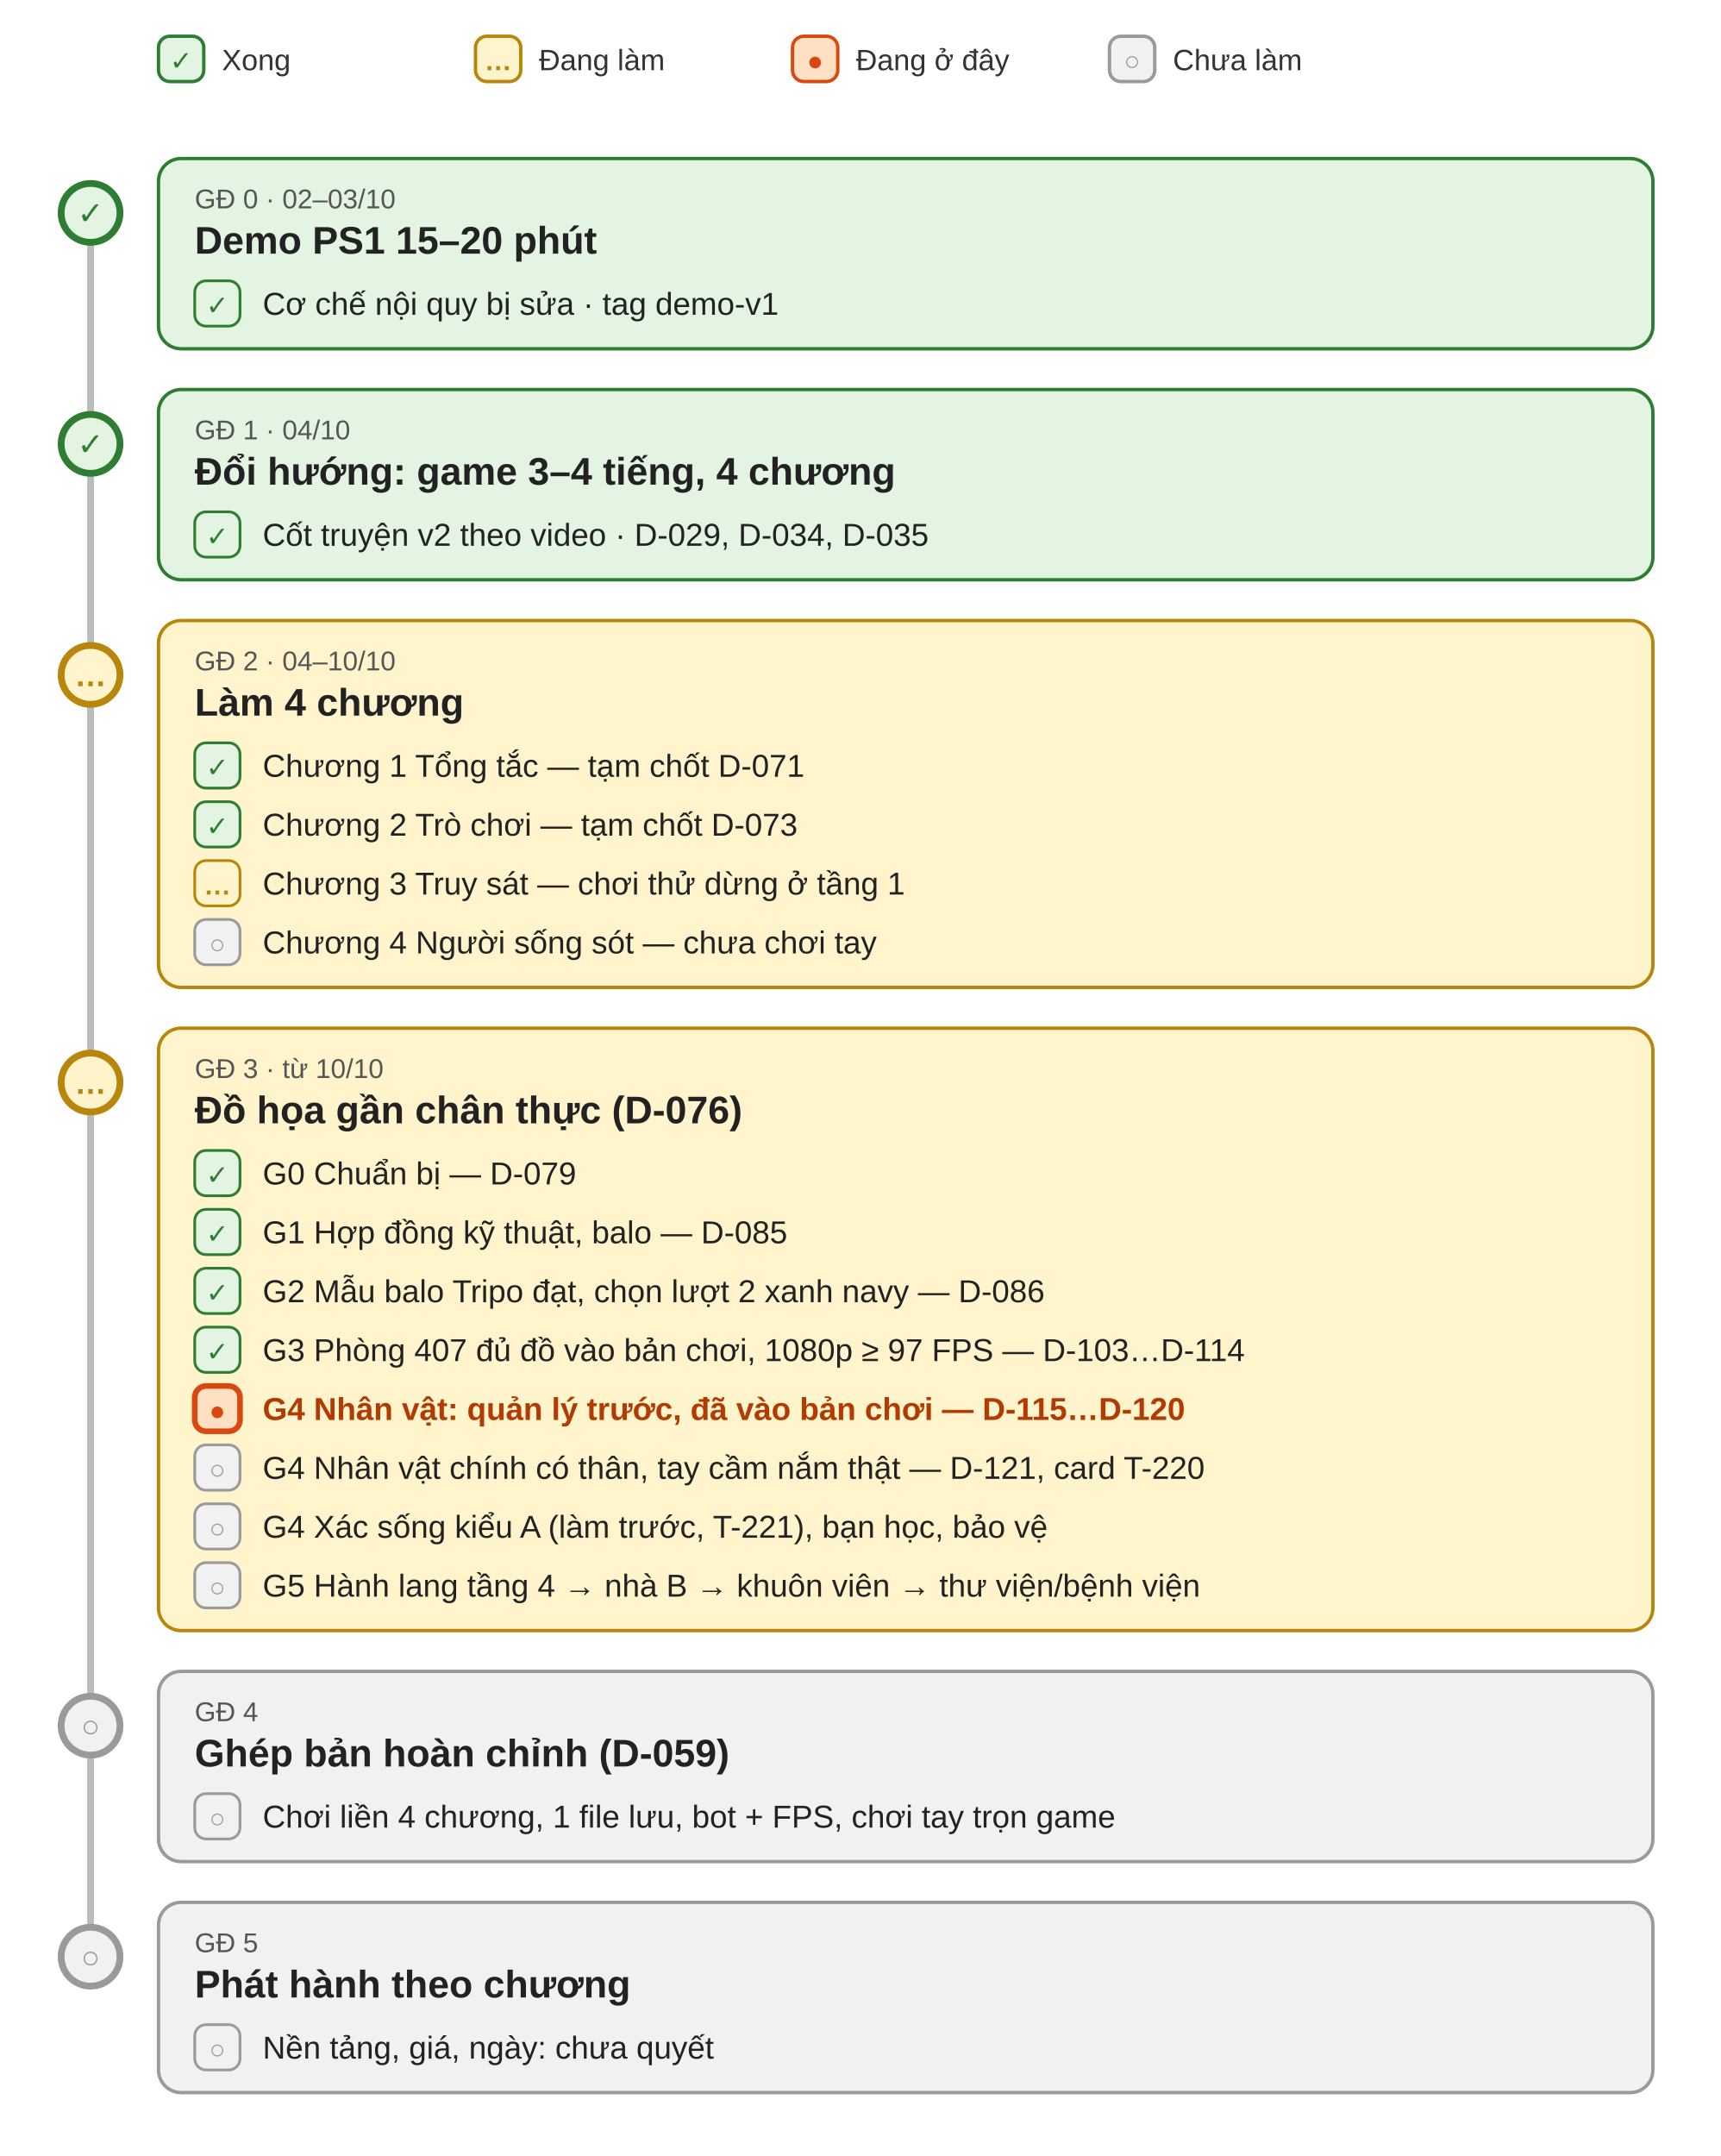
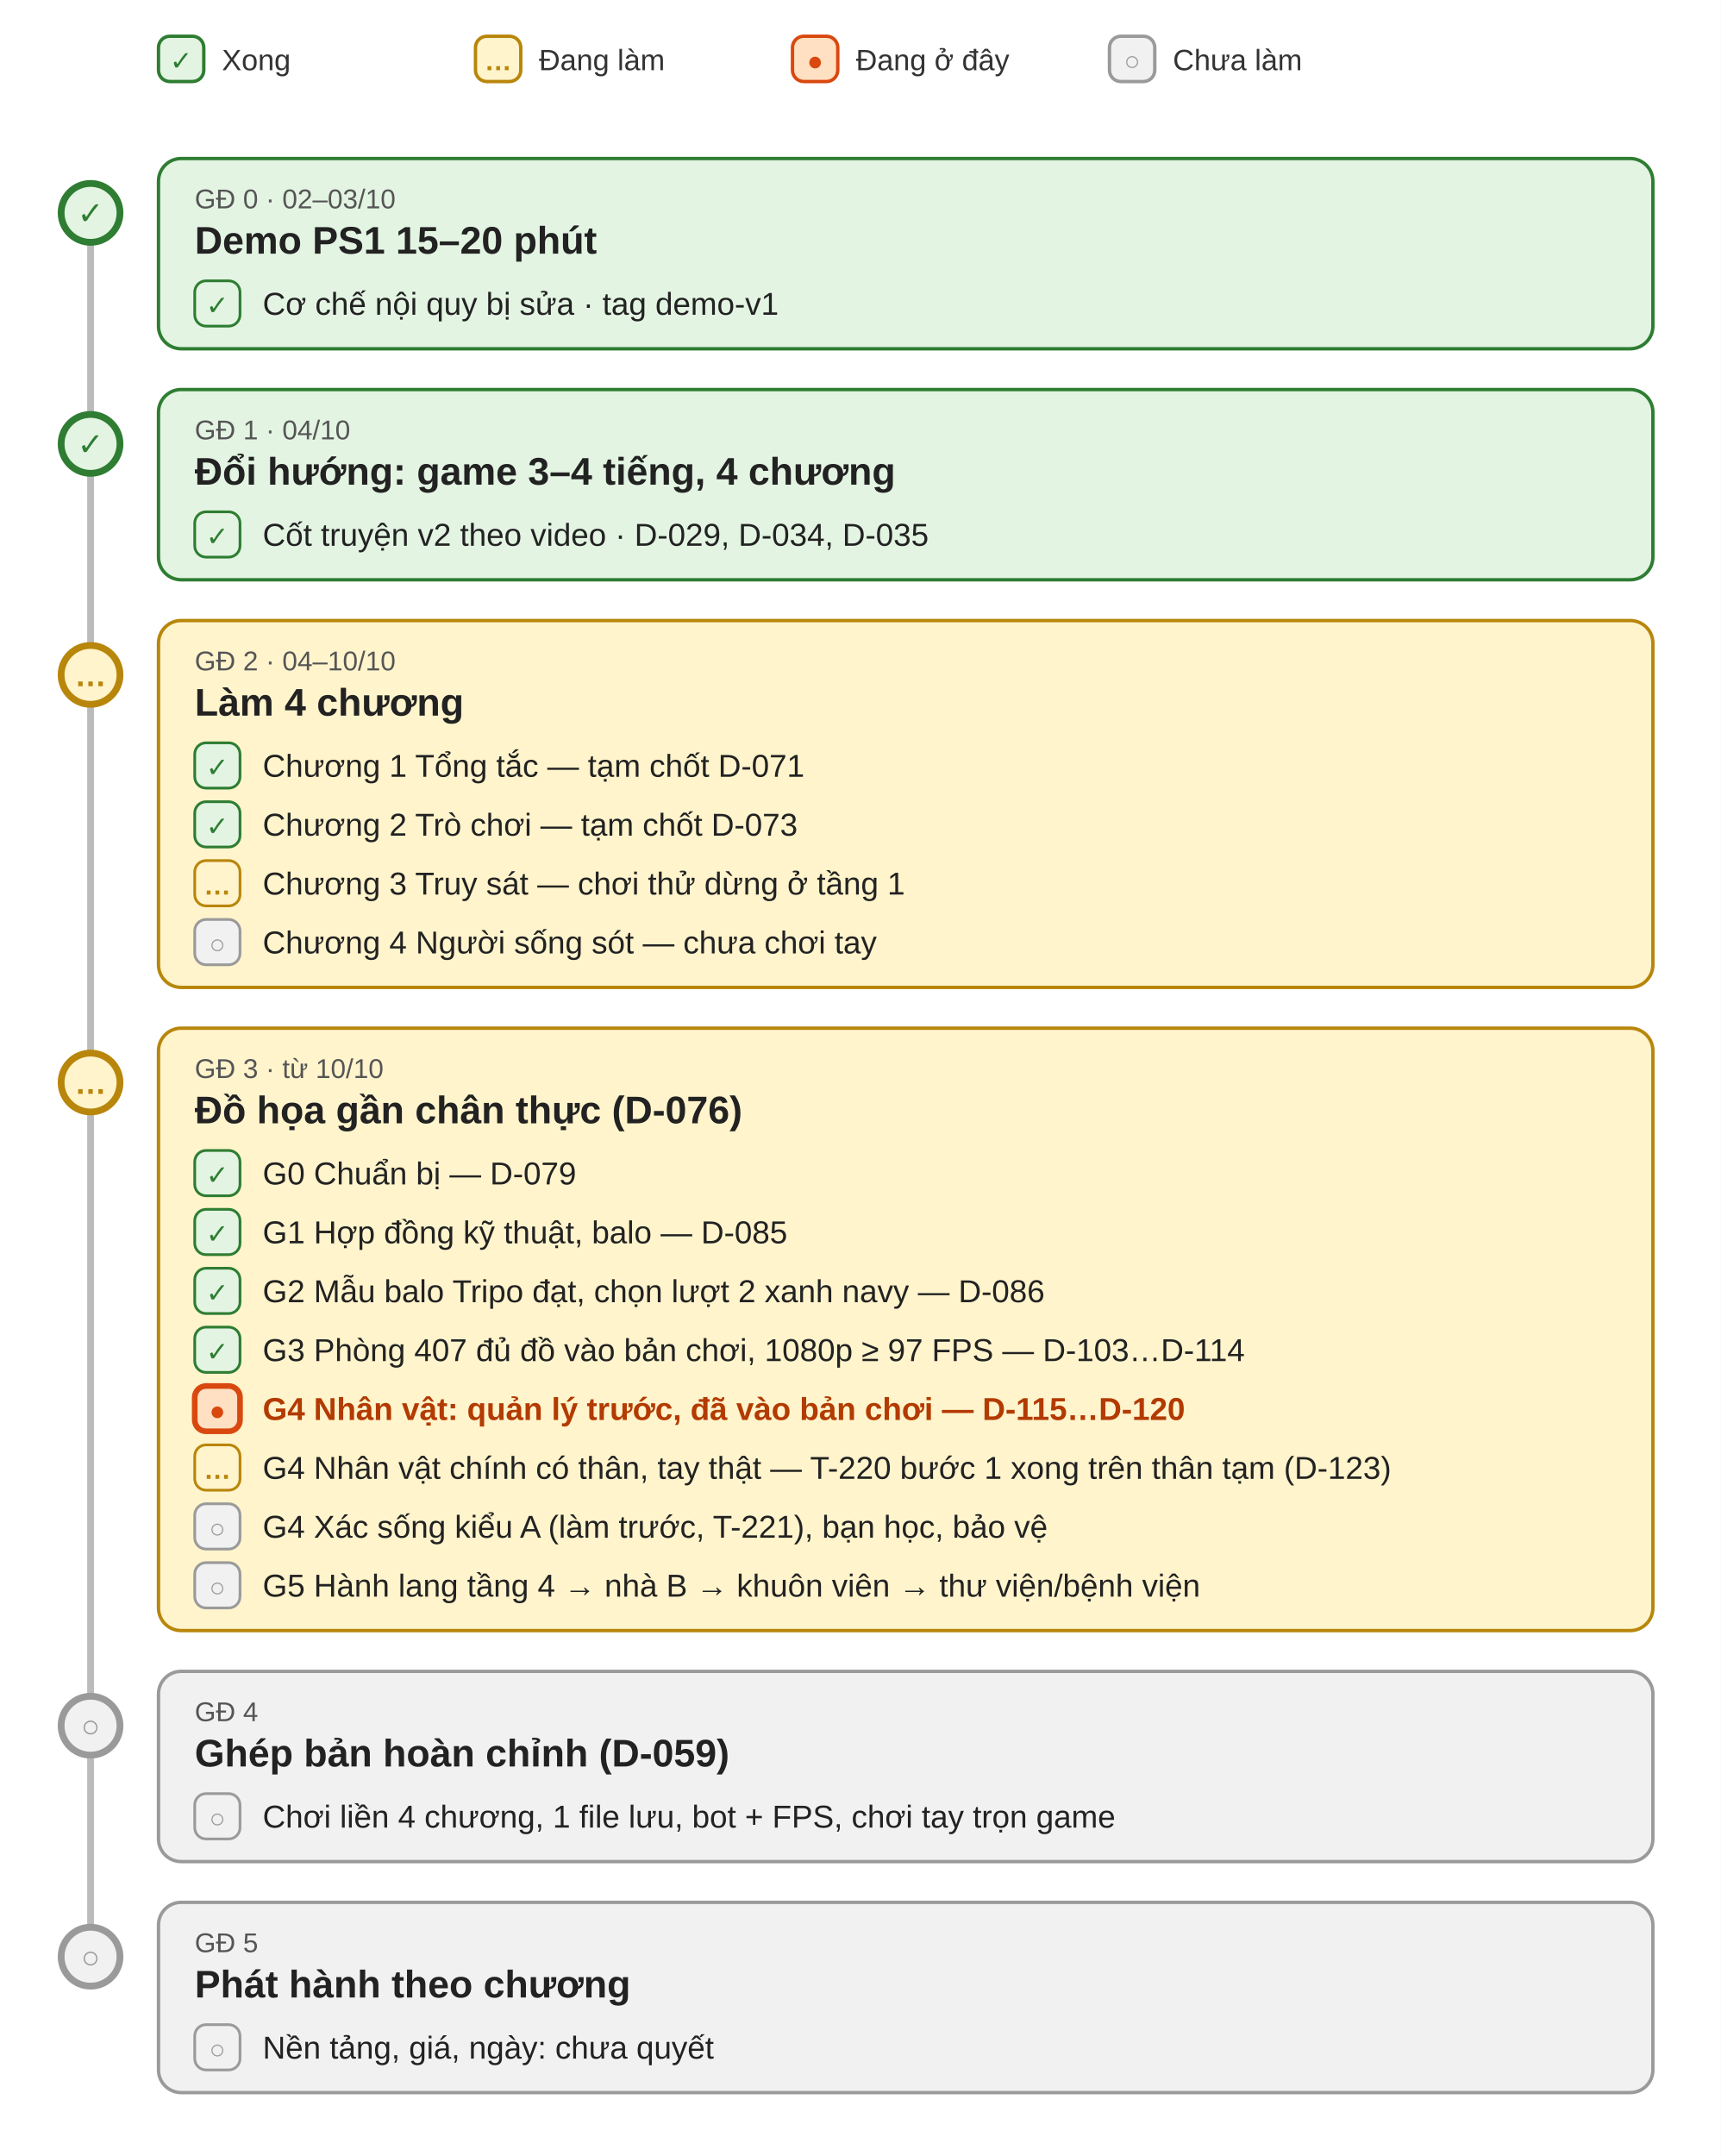
<svg xmlns="http://www.w3.org/2000/svg" width="760" height="952" viewBox="0 0 760 952">
  <rect width="760" height="952" fill="#ffffff" />
  <rect x="70" y="16" width="20" height="20" rx="5" fill="#e3f4e3" stroke="#2e7d32" stroke-width="1.5" />
  <text x="80" y="31" text-anchor="middle" font-family="Segoe UI, Arial, sans-serif" font-size="12" font-weight="700" fill="#2e7d32">✓</text>
  <text x="98" y="31" font-family="Segoe UI, Arial, sans-serif" font-size="13" fill="#333">Xong</text>
  <rect x="210" y="16" width="20" height="20" rx="5" fill="#fff4cc" stroke="#b8860b" stroke-width="1.5" />
  <text x="220" y="31" text-anchor="middle" font-family="Segoe UI, Arial, sans-serif" font-size="12" font-weight="700" fill="#b8860b">…</text>
  <text x="238" y="31" font-family="Segoe UI, Arial, sans-serif" font-size="13" fill="#333">Đang làm</text>
  <rect x="350" y="16" width="20" height="20" rx="5" fill="#ffe0c2" stroke="#d9480f" stroke-width="1.5" />
  <text x="360" y="31" text-anchor="middle" font-family="Segoe UI, Arial, sans-serif" font-size="12" font-weight="700" fill="#d9480f">●</text>
  <text x="378" y="31" font-family="Segoe UI, Arial, sans-serif" font-size="13" fill="#333">Đang ở đây</text>
  <rect x="490" y="16" width="20" height="20" rx="5" fill="#f1f1f1" stroke="#9a9a9a" stroke-width="1.5" />
  <text x="500" y="31" text-anchor="middle" font-family="Segoe UI, Arial, sans-serif" font-size="12" font-weight="700" fill="#9a9a9a">○</text>
  <text x="518" y="31" font-family="Segoe UI, Arial, sans-serif" font-size="13" fill="#333">Chưa làm</text>
  <line x1="40" y1="94" x2="40" y2="196" stroke="#bbb" stroke-width="3" />
  <circle cx="40" cy="94" r="13" fill="#e3f4e3" stroke="#2e7d32" stroke-width="3" />
  <text x="40" y="99" text-anchor="middle" font-family="Segoe UI, Arial, sans-serif" font-size="14" font-weight="700" fill="#2e7d32">✓</text>
  <rect x="70" y="70" width="660" height="84" rx="10" fill="#e3f4e3" stroke="#2e7d32" stroke-width="1.5" />
  <text x="86" y="92" font-family="Segoe UI, Arial, sans-serif" font-size="12" fill="#555">GĐ 0 · 02–03/10</text>
  <text x="86" y="112" font-family="Segoe UI, Arial, sans-serif" font-size="17" font-weight="700" fill="#222">Demo PS1 15–20 phút</text>
  <rect x="86" y="124" width="20" height="20" rx="5" fill="#e3f4e3" stroke="#2e7d32" stroke-width="1.2" />
  <text x="96" y="139" text-anchor="middle" font-family="Segoe UI, Arial, sans-serif" font-size="12" font-weight="700" fill="#2e7d32">✓</text>
  <text x="116" y="139" font-family="Segoe UI, Arial, sans-serif" font-size="14" font-weight="400" fill="#222">Cơ chế nội quy bị sửa · tag demo-v1</text>
  <line x1="40" y1="196" x2="40" y2="298" stroke="#bbb" stroke-width="3" />
  <circle cx="40" cy="196" r="13" fill="#e3f4e3" stroke="#2e7d32" stroke-width="3" />
  <text x="40" y="201" text-anchor="middle" font-family="Segoe UI, Arial, sans-serif" font-size="14" font-weight="700" fill="#2e7d32">✓</text>
  <rect x="70" y="172" width="660" height="84" rx="10" fill="#e3f4e3" stroke="#2e7d32" stroke-width="1.5" />
  <text x="86" y="194" font-family="Segoe UI, Arial, sans-serif" font-size="12" fill="#555">GĐ 1 · 04/10</text>
  <text x="86" y="214" font-family="Segoe UI, Arial, sans-serif" font-size="17" font-weight="700" fill="#222">Đổi hướng: game 3–4 tiếng, 4 chương</text>
  <rect x="86" y="226" width="20" height="20" rx="5" fill="#e3f4e3" stroke="#2e7d32" stroke-width="1.2" />
  <text x="96" y="241" text-anchor="middle" font-family="Segoe UI, Arial, sans-serif" font-size="12" font-weight="700" fill="#2e7d32">✓</text>
  <text x="116" y="241" font-family="Segoe UI, Arial, sans-serif" font-size="14" font-weight="400" fill="#222">Cốt truyện v2 theo video · D-029, D-034, D-035</text>
  <line x1="40" y1="298" x2="40" y2="478" stroke="#bbb" stroke-width="3" />
  <circle cx="40" cy="298" r="13" fill="#fff4cc" stroke="#b8860b" stroke-width="3" />
  <text x="40" y="303" text-anchor="middle" font-family="Segoe UI, Arial, sans-serif" font-size="14" font-weight="700" fill="#b8860b">…</text>
  <rect x="70" y="274" width="660" height="162" rx="10" fill="#fff4cc" stroke="#b8860b" stroke-width="1.5" />
  <text x="86" y="296" font-family="Segoe UI, Arial, sans-serif" font-size="12" fill="#555">GĐ 2 · 04–10/10</text>
  <text x="86" y="316" font-family="Segoe UI, Arial, sans-serif" font-size="17" font-weight="700" fill="#222">Làm 4 chương</text>
  <rect x="86" y="328" width="20" height="20" rx="5" fill="#e3f4e3" stroke="#2e7d32" stroke-width="1.2" />
  <text x="96" y="343" text-anchor="middle" font-family="Segoe UI, Arial, sans-serif" font-size="12" font-weight="700" fill="#2e7d32">✓</text>
  <text x="116" y="343" font-family="Segoe UI, Arial, sans-serif" font-size="14" font-weight="400" fill="#222">Chương 1 Tổng tắc — tạm chốt D-071</text>
  <rect x="86" y="354" width="20" height="20" rx="5" fill="#e3f4e3" stroke="#2e7d32" stroke-width="1.2" />
  <text x="96" y="369" text-anchor="middle" font-family="Segoe UI, Arial, sans-serif" font-size="12" font-weight="700" fill="#2e7d32">✓</text>
  <text x="116" y="369" font-family="Segoe UI, Arial, sans-serif" font-size="14" font-weight="400" fill="#222">Chương 2 Trò chơi — tạm chốt D-073</text>
  <rect x="86" y="380" width="20" height="20" rx="5" fill="#fff4cc" stroke="#b8860b" stroke-width="1.2" />
  <text x="96" y="395" text-anchor="middle" font-family="Segoe UI, Arial, sans-serif" font-size="12" font-weight="700" fill="#b8860b">…</text>
  <text x="116" y="395" font-family="Segoe UI, Arial, sans-serif" font-size="14" font-weight="400" fill="#222">Chương 3 Truy sát — chơi thử dừng ở tầng 1</text>
  <rect x="86" y="406" width="20" height="20" rx="5" fill="#f1f1f1" stroke="#9a9a9a" stroke-width="1.2" />
  <text x="96" y="421" text-anchor="middle" font-family="Segoe UI, Arial, sans-serif" font-size="12" font-weight="700" fill="#9a9a9a">○</text>
  <text x="116" y="421" font-family="Segoe UI, Arial, sans-serif" font-size="14" font-weight="400" fill="#222">Chương 4 Người sống sót — chưa chơi tay</text>
  <line x1="40" y1="478" x2="40" y2="762" stroke="#bbb" stroke-width="3" />
  <circle cx="40" cy="478" r="13" fill="#fff4cc" stroke="#b8860b" stroke-width="3" />
  <text x="40" y="483" text-anchor="middle" font-family="Segoe UI, Arial, sans-serif" font-size="14" font-weight="700" fill="#b8860b">…</text>
  <rect x="70" y="454" width="660" height="266" rx="10" fill="#fff4cc" stroke="#b8860b" stroke-width="1.5" />
  <text x="86" y="476" font-family="Segoe UI, Arial, sans-serif" font-size="12" fill="#555">GĐ 3 · từ 10/10</text>
  <text x="86" y="496" font-family="Segoe UI, Arial, sans-serif" font-size="17" font-weight="700" fill="#222">Đồ họa gần chân thực (D-076)</text>
  <rect x="86" y="508" width="20" height="20" rx="5" fill="#e3f4e3" stroke="#2e7d32" stroke-width="1.2" />
  <text x="96" y="523" text-anchor="middle" font-family="Segoe UI, Arial, sans-serif" font-size="12" font-weight="700" fill="#2e7d32">✓</text>
  <text x="116" y="523" font-family="Segoe UI, Arial, sans-serif" font-size="14" font-weight="400" fill="#222">G0 Chuẩn bị — D-079</text>
  <rect x="86" y="534" width="20" height="20" rx="5" fill="#e3f4e3" stroke="#2e7d32" stroke-width="1.2" />
  <text x="96" y="549" text-anchor="middle" font-family="Segoe UI, Arial, sans-serif" font-size="12" font-weight="700" fill="#2e7d32">✓</text>
  <text x="116" y="549" font-family="Segoe UI, Arial, sans-serif" font-size="14" font-weight="400" fill="#222">G1 Hợp đồng kỹ thuật, balo — D-085</text>
  <rect x="86" y="560" width="20" height="20" rx="5" fill="#e3f4e3" stroke="#2e7d32" stroke-width="1.2" />
  <text x="96" y="575" text-anchor="middle" font-family="Segoe UI, Arial, sans-serif" font-size="12" font-weight="700" fill="#2e7d32">✓</text>
  <text x="116" y="575" font-family="Segoe UI, Arial, sans-serif" font-size="14" font-weight="400" fill="#222">G2 Mẫu balo Tripo đạt, chọn lượt 2 xanh navy — D-086</text>
  <rect x="86" y="586" width="20" height="20" rx="5" fill="#e3f4e3" stroke="#2e7d32" stroke-width="1.2" />
  <text x="96" y="601" text-anchor="middle" font-family="Segoe UI, Arial, sans-serif" font-size="12" font-weight="700" fill="#2e7d32">✓</text>
  <text x="116" y="601" font-family="Segoe UI, Arial, sans-serif" font-size="14" font-weight="400" fill="#222">G3 Phòng 407 đủ đồ vào bản chơi, 1080p ≥ 97 FPS — D-103…D-114</text>
  <rect x="86" y="612" width="20" height="20" rx="5" fill="#ffe0c2" stroke="#d9480f" stroke-width="2.5" />
  <text x="96" y="627" text-anchor="middle" font-family="Segoe UI, Arial, sans-serif" font-size="12" font-weight="700" fill="#d9480f">●</text>
  <text x="116" y="627" font-family="Segoe UI, Arial, sans-serif" font-size="14" font-weight="700" fill="#b33a00">G4 Nhân vật: quản lý trước, đã vào bản chơi — D-115…D-120</text>
-   <rect x="86" y="638" width="20" height="20" rx="5" fill="#f1f1f1" stroke="#9a9a9a" stroke-width="1.2" />
-   <text x="96" y="653" text-anchor="middle" font-family="Segoe UI, Arial, sans-serif" font-size="12" font-weight="700" fill="#9a9a9a">○</text>
-   <text x="116" y="653" font-family="Segoe UI, Arial, sans-serif" font-size="14" font-weight="400" fill="#222">G4 Nhân vật chính có thân, tay cầm nắm thật — D-121, card T-220</text>
+   <rect x="86" y="638" width="20" height="20" rx="5" fill="#fff4cc" stroke="#b8860b" stroke-width="1.2" />
+   <text x="96" y="653" text-anchor="middle" font-family="Segoe UI, Arial, sans-serif" font-size="12" font-weight="700" fill="#b8860b">…</text>
+   <text x="116" y="653" font-family="Segoe UI, Arial, sans-serif" font-size="14" font-weight="400" fill="#222">G4 Nhân vật chính có thân, tay thật — T-220 bước 1 xong trên thân tạm (D-123)</text>
  <rect x="86" y="664" width="20" height="20" rx="5" fill="#f1f1f1" stroke="#9a9a9a" stroke-width="1.2" />
  <text x="96" y="679" text-anchor="middle" font-family="Segoe UI, Arial, sans-serif" font-size="12" font-weight="700" fill="#9a9a9a">○</text>
  <text x="116" y="679" font-family="Segoe UI, Arial, sans-serif" font-size="14" font-weight="400" fill="#222">G4 Xác sống kiểu A (làm trước, T-221), bạn học, bảo vệ</text>
  <rect x="86" y="690" width="20" height="20" rx="5" fill="#f1f1f1" stroke="#9a9a9a" stroke-width="1.2" />
  <text x="96" y="705" text-anchor="middle" font-family="Segoe UI, Arial, sans-serif" font-size="12" font-weight="700" fill="#9a9a9a">○</text>
  <text x="116" y="705" font-family="Segoe UI, Arial, sans-serif" font-size="14" font-weight="400" fill="#222">G5 Hành lang tầng 4 → nhà B → khuôn viên → thư viện/bệnh viện</text>
  <line x1="40" y1="762" x2="40" y2="864" stroke="#bbb" stroke-width="3" />
  <circle cx="40" cy="762" r="13" fill="#f1f1f1" stroke="#9a9a9a" stroke-width="3" />
  <text x="40" y="767" text-anchor="middle" font-family="Segoe UI, Arial, sans-serif" font-size="14" font-weight="700" fill="#9a9a9a">○</text>
  <rect x="70" y="738" width="660" height="84" rx="10" fill="#f1f1f1" stroke="#9a9a9a" stroke-width="1.5" />
  <text x="86" y="760" font-family="Segoe UI, Arial, sans-serif" font-size="12" fill="#555">GĐ 4</text>
  <text x="86" y="780" font-family="Segoe UI, Arial, sans-serif" font-size="17" font-weight="700" fill="#222">Ghép bản hoàn chỉnh (D-059)</text>
  <rect x="86" y="792" width="20" height="20" rx="5" fill="#f1f1f1" stroke="#9a9a9a" stroke-width="1.2" />
  <text x="96" y="807" text-anchor="middle" font-family="Segoe UI, Arial, sans-serif" font-size="12" font-weight="700" fill="#9a9a9a">○</text>
  <text x="116" y="807" font-family="Segoe UI, Arial, sans-serif" font-size="14" font-weight="400" fill="#222">Chơi liền 4 chương, 1 file lưu, bot + FPS, chơi tay trọn game</text>
  <circle cx="40" cy="864" r="13" fill="#f1f1f1" stroke="#9a9a9a" stroke-width="3" />
  <text x="40" y="869" text-anchor="middle" font-family="Segoe UI, Arial, sans-serif" font-size="14" font-weight="700" fill="#9a9a9a">○</text>
  <rect x="70" y="840" width="660" height="84" rx="10" fill="#f1f1f1" stroke="#9a9a9a" stroke-width="1.5" />
  <text x="86" y="862" font-family="Segoe UI, Arial, sans-serif" font-size="12" fill="#555">GĐ 5</text>
  <text x="86" y="882" font-family="Segoe UI, Arial, sans-serif" font-size="17" font-weight="700" fill="#222">Phát hành theo chương</text>
  <rect x="86" y="894" width="20" height="20" rx="5" fill="#f1f1f1" stroke="#9a9a9a" stroke-width="1.2" />
  <text x="96" y="909" text-anchor="middle" font-family="Segoe UI, Arial, sans-serif" font-size="12" font-weight="700" fill="#9a9a9a">○</text>
  <text x="116" y="909" font-family="Segoe UI, Arial, sans-serif" font-size="14" font-weight="400" fill="#222">Nền tảng, giá, ngày: chưa quyết</text>
</svg>
